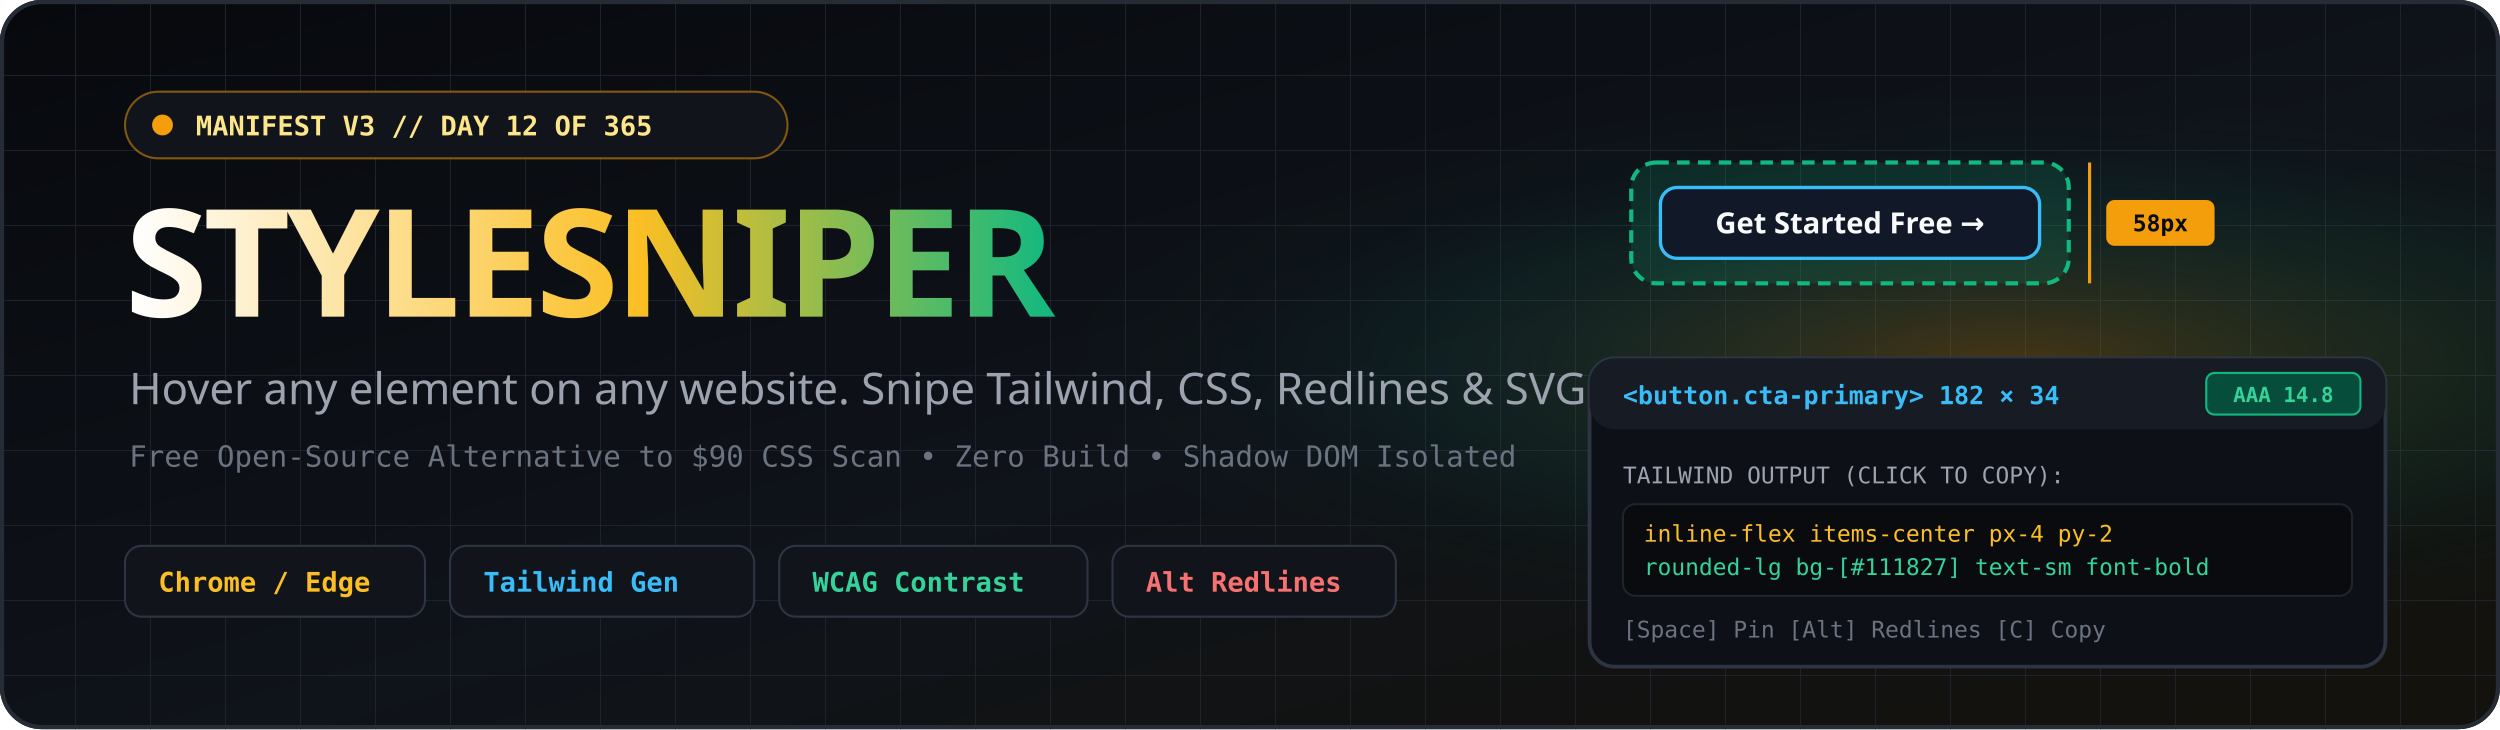
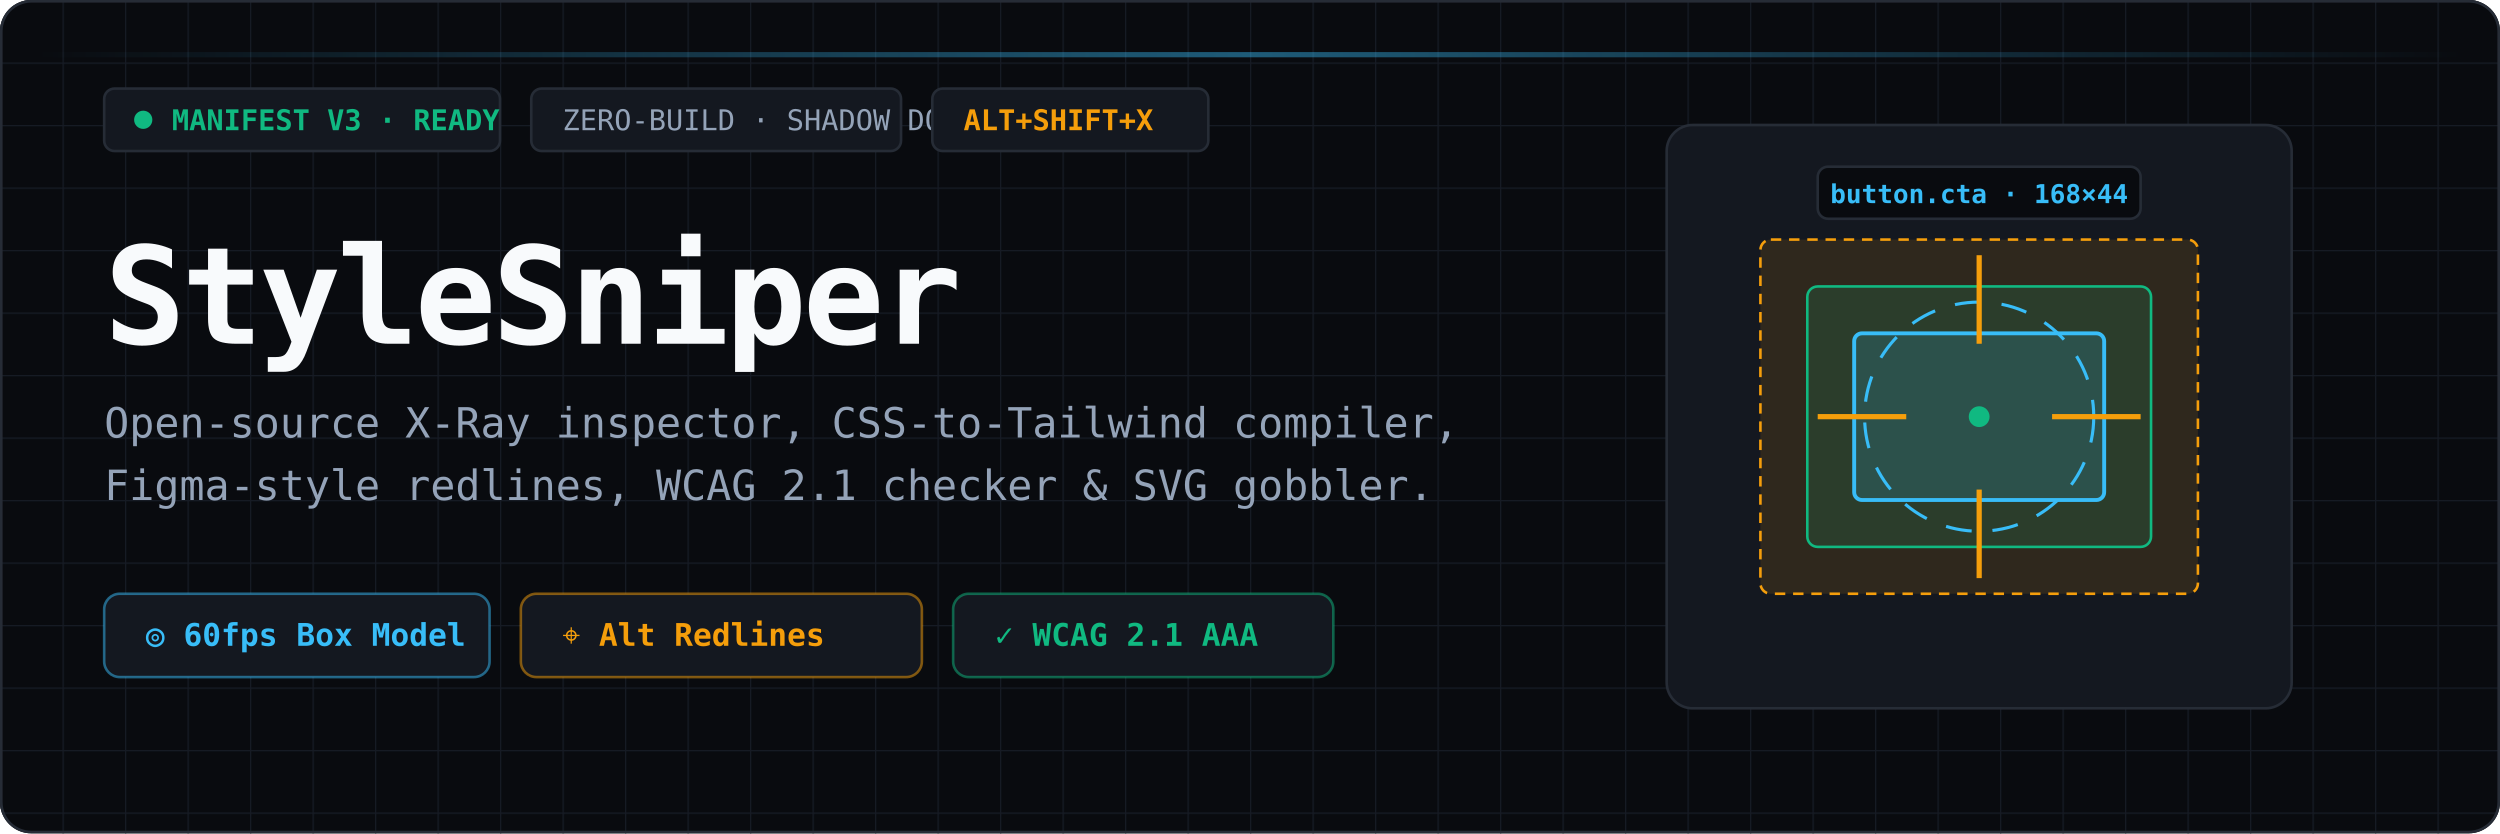
- <svg xmlns="http://www.w3.org/2000/svg" viewBox="0 0 1200 350" width="1200" height="350">
+ <svg xmlns="http://www.w3.org/2000/svg" viewBox="0 0 960 320" width="960" height="320" role="img" aria-label="StyleSniper — Zero-Build Chrome and Edge X-Ray Inspector">
  <defs>
-     <linearGradient id="bg" x1="0%" y1="0%" x2="100%" y2="100%">
-       <stop offset="0%" stop-color="#07090D" />
-       <stop offset="55%" stop-color="#0F131A" />
-       <stop offset="100%" stop-color="#14120B" />
+     <pattern id="grid" width="24" height="24" patternUnits="userSpaceOnUse">
+       <path d="M 24 0 L 0 0 0 24" fill="none" stroke="#161B24" stroke-width="1" />
+     </pattern>
+     <linearGradient id="scanline" x1="0" y1="0" x2="1" y2="0">
+       <stop offset="0%" stop-color="#38BDF8" stop-opacity="0" />
+       <stop offset="50%" stop-color="#38BDF8" stop-opacity="0.45" />
+       <stop offset="100%" stop-color="#38BDF8" stop-opacity="0" />
    </linearGradient>
-     <radialGradient id="amberGlow" cx="80%" cy="50%" r="40%">
-       <stop offset="0%" stop-color="#F59E0B" stop-opacity="0.24" />
-       <stop offset="60%" stop-color="#10B981" stop-opacity="0.06" />
-       <stop offset="100%" stop-color="#07090D" stop-opacity="0" />
-     </radialGradient>
-     <linearGradient id="titleGrad" x1="0%" y1="0%" x2="100%" y2="0%">
-       <stop offset="0%" stop-color="#FFFFFF" />
-       <stop offset="55%" stop-color="#FBBF24" />
-       <stop offset="100%" stop-color="#10B981" />
-     </linearGradient>
-     <pattern id="grid" width="36" height="36" patternUnits="userSpaceOnUse">
-       <path d="M 36 0 L 0 0 0 36" fill="none" stroke="#1F242D" stroke-width="0.9" />
-     </pattern>
    <style>
-       .reticle { animation: targetMove 5.5s ease-in-out infinite; }
-       .pulse { animation: blink 1.6s ease-in-out infinite; }
-       .hud-pop { animation: hudFloat 3.4s ease-in-out infinite; }
-       @keyframes targetMove {
-         0%, 100% { transform: translate(0px, 0px); }
-         50% { transform: translate(18px, -10px); }
+       .mono { font-family: ui-monospace, 'SFMono-Regular', 'JetBrains Mono', Menlo, Consolas, monospace; }
+       .scan { animation: scanMove 4.2s ease-in-out infinite; }
+       .pulse { animation: pulseDot 1.8s ease-in-out infinite; }
+       .reticle { transform-origin: 760px 160px; animation: slowSpin 14s linear infinite; }
+       @keyframes scanMove {
+         0%, 100% { transform: translateY(0px); opacity: 0.25; }
+         50% { transform: translateY(270px); opacity: 0.85; }
      }
-       @keyframes blink {
+       @keyframes pulseDot {
        0%, 100% { opacity: 1; }
        50% { opacity: 0.35; }
      }
-       @keyframes hudFloat {
-         0%, 100% { transform: translateY(0px); }
-         50% { transform: translateY(-6px); }
+       @keyframes slowSpin {
+         from { transform: rotate(0deg); }
+         to { transform: rotate(360deg); }
      }
    </style>
  </defs>
-   <rect width="1200" height="350" rx="20" fill="url(#bg)" />
-   <rect width="1200" height="350" rx="20" fill="url(#grid)" />
-   <rect width="1200" height="350" rx="20" fill="url(#amberGlow)" />
-   <rect x="1" y="1" width="1198" height="348" rx="19" fill="none" stroke="#262C36" stroke-width="2" />
-   <g transform="translate(60, 44)">
-     <rect width="318" height="32" rx="16" fill="#11141B" stroke="#F59E0B" stroke-opacity="0.5" />
-     <circle class="pulse" cx="18" cy="16" r="5" fill="#F59E0B" />
-     <text x="34" y="21" fill="#FDE68A" font-family="Consolas, monospace" font-size="13" font-weight="700">MANIFEST V3 // DAY 12 OF 365</text>
+   <rect width="960" height="320" rx="12" fill="#090B0F" />
+   <rect width="960" height="320" rx="12" fill="url(#grid)" />
+   <rect x="0.5" y="0.5" width="959" height="319" rx="11.5" fill="none" stroke="#262C36" />
+   <rect class="scan" x="16" y="20" width="928" height="2" fill="url(#scanline)" />
+   <g class="mono" font-size="11">
+     <rect x="40" y="34" width="152" height="24" rx="4" fill="#141820" stroke="#262C36" />
+     <circle class="pulse" cx="55" cy="46" r="3.5" fill="#10B981" />
+     <text x="66" y="50" fill="#10B981" font-weight="700">MANIFEST V3 · READY</text>
+     <rect x="204" y="34" width="142" height="24" rx="4" fill="#141820" stroke="#262C36" />
+     <text x="216" y="50" fill="#94A3B8">ZERO-BUILD · SHADOW DOM</text>
+     <rect x="358" y="34" width="106" height="24" rx="4" fill="#141820" stroke="#262C36" />
+     <text x="370" y="50" fill="#F59E0B" font-weight="700">ALT+SHIFT+X</text>
  </g>
-   <text x="60" y="152" fill="url(#titleGrad)" font-family="'Segoe UI', sans-serif" font-size="72" font-weight="900" letter-spacing="-2">STYLESNIPER</text>
-   <text x="62" y="194" fill="#9CA3AF" font-family="'Segoe UI', sans-serif" font-size="21" font-weight="500">Hover any element on any website. Snipe Tailwind, CSS, Redlines &amp; SVGs.</text>
-   <text x="62" y="224" fill="#6B7280" font-family="Consolas, monospace" font-size="14">Free Open-Source Alternative to $90 CSS Scan  •  Zero Build  •  Shadow DOM Isolated</text>
-   <g transform="translate(60, 262)" font-family="Consolas, monospace" font-size="13" font-weight="700">
-     <rect x="0" y="0" width="144" height="34" rx="8" fill="#11141B" stroke="#2D3542" />
-     <text x="16" y="22" fill="#FBBF24">Chrome / Edge</text>
-     <rect x="156" y="0" width="146" height="34" rx="8" fill="#11141B" stroke="#2D3542" />
-     <text x="172" y="22" fill="#38BDF8">Tailwind Gen</text>
-     <rect x="314" y="0" width="148" height="34" rx="8" fill="#11141B" stroke="#2D3542" />
-     <text x="330" y="22" fill="#34D399">WCAG Contrast</text>
-     <rect x="474" y="0" width="136" height="34" rx="8" fill="#11141B" stroke="#2D3542" />
-     <text x="490" y="22" fill="#F87171">Alt Redlines</text>
+   <text x="40" y="132" class="mono" font-size="52" font-weight="800" fill="#F8FAFC" letter-spacing="-1.5">StyleSniper</text>
+   <text x="40" y="168" class="mono" font-size="16" fill="#94A3B8">Open-source X-Ray inspector, CSS-to-Tailwind compiler,</text>
+   <text x="40" y="192" class="mono" font-size="16" fill="#94A3B8">Figma-style redlines, WCAG 2.1 checker &amp; SVG gobbler.</text>
+   <g class="mono" font-size="12" font-weight="600">
+     <rect x="40" y="228" width="148" height="32" rx="6" fill="#141820" stroke="#38BDF8" stroke-opacity="0.5" />
+     <text x="56" y="248" fill="#38BDF8">◎ 60fps Box Model</text>
+     <rect x="200" y="228" width="154" height="32" rx="6" fill="#141820" stroke="#F59E0B" stroke-opacity="0.5" />
+     <text x="216" y="248" fill="#F59E0B">⌖ Alt Redlines</text>
+     <rect x="366" y="228" width="146" height="32" rx="6" fill="#141820" stroke="#10B981" stroke-opacity="0.5" />
+     <text x="382" y="248" fill="#10B981">✓ WCAG 2.1 AAA</text>
  </g>
-   <g transform="translate(745, 58)">
+   <g>
+     <rect x="640" y="48" width="240" height="224" rx="10" fill="#141820" stroke="#262C36" />
+     <rect x="676" y="92" width="168" height="136" rx="4" fill="rgba(245,158,11,0.12)" stroke="#F59E0B" stroke-dasharray="4,3" />
+     <rect x="694" y="110" width="132" height="100" rx="4" fill="rgba(16,185,129,0.14)" stroke="#10B981" />
+     <rect x="712" y="128" width="96" height="64" rx="3" fill="rgba(56,189,248,0.16)" stroke="#38BDF8" stroke-width="1.5" />
    <g class="reticle">
-       <rect x="38" y="20" width="210" height="58" rx="12" fill="#10B981" fill-opacity="0.14" stroke="#10B981" stroke-width="2" stroke-dasharray="6 4" />
-       <rect x="52" y="32" width="182" height="34" rx="8" fill="#111827" stroke="#38BDF8" stroke-width="1.6" />
-       <text x="143" y="54" text-anchor="middle" fill="#F8FAFC" font-family="'Segoe UI', sans-serif" font-size="14" font-weight="700">Get Started Free →</text>
-       <line x1="258" y1="20" x2="258" y2="78" stroke="#F59E0B" stroke-width="1.5" />
-       <rect x="266" y="38" width="52" height="22" rx="4" fill="#F59E0B" />
-       <text x="292" y="53" text-anchor="middle" fill="#090B0F" font-family="Consolas, monospace" font-size="11" font-weight="800">58px</text>
+       <circle cx="760" cy="160" r="44" fill="none" stroke="#38BDF8" stroke-width="1.2" stroke-dasharray="10,8" />
    </g>
-     <g class="hud-pop" transform="translate(18, 114)">
-       <rect width="382" height="148" rx="12" fill="#0D1017" stroke="#2D3542" stroke-width="1.8" />
-       <rect x="0" y="0" width="382" height="34" rx="12" fill="#161B24" />
-       <text x="16" y="22" fill="#38BDF8" font-family="Consolas, monospace" font-size="12" font-weight="700">&lt;button.cta-primary&gt;  182 × 34</text>
-       <rect x="296" y="7" width="74" height="20" rx="4" fill="#064E3B" stroke="#10B981" />
-       <text x="333" y="21" text-anchor="middle" fill="#34D399" font-family="Consolas, monospace" font-size="10" font-weight="700">AAA 14.8</text>
-       <text x="16" y="60" fill="#9CA3AF" font-family="Consolas, monospace" font-size="11">TAILWIND OUTPUT (CLICK TO COPY):</text>
-       <rect x="16" y="70" width="350" height="44" rx="6" fill="#090B0F" stroke="#1F242D" />
-       <text x="26" y="88" fill="#FBBF24" font-family="Consolas, monospace" font-size="11">inline-flex items-center px-4 py-2</text>
-       <text x="26" y="104" fill="#34D399" font-family="Consolas, monospace" font-size="11">rounded-lg bg-[#111827] text-sm font-bold</text>
-       <text x="16" y="134" fill="#6B7280" font-family="Consolas, monospace" font-size="11">[Space] Pin   [Alt] Redlines   [C] Copy</text>
-     </g>
+     <line x1="760" y1="98" x2="760" y2="132" stroke="#F59E0B" stroke-width="2" />
+     <line x1="760" y1="188" x2="760" y2="222" stroke="#F59E0B" stroke-width="2" />
+     <line x1="698" y1="160" x2="732" y2="160" stroke="#F59E0B" stroke-width="2" />
+     <line x1="788" y1="160" x2="822" y2="160" stroke="#F59E0B" stroke-width="2" />
+     <circle cx="760" cy="160" r="4" fill="#10B981" />
+     <rect x="698" y="64" width="124" height="20" rx="4" fill="#090B0F" stroke="#262C36" />
+     <text x="760" y="78" text-anchor="middle" class="mono" font-size="10" font-weight="700" fill="#38BDF8">button.cta · 168×44</text>
  </g>
</svg>
